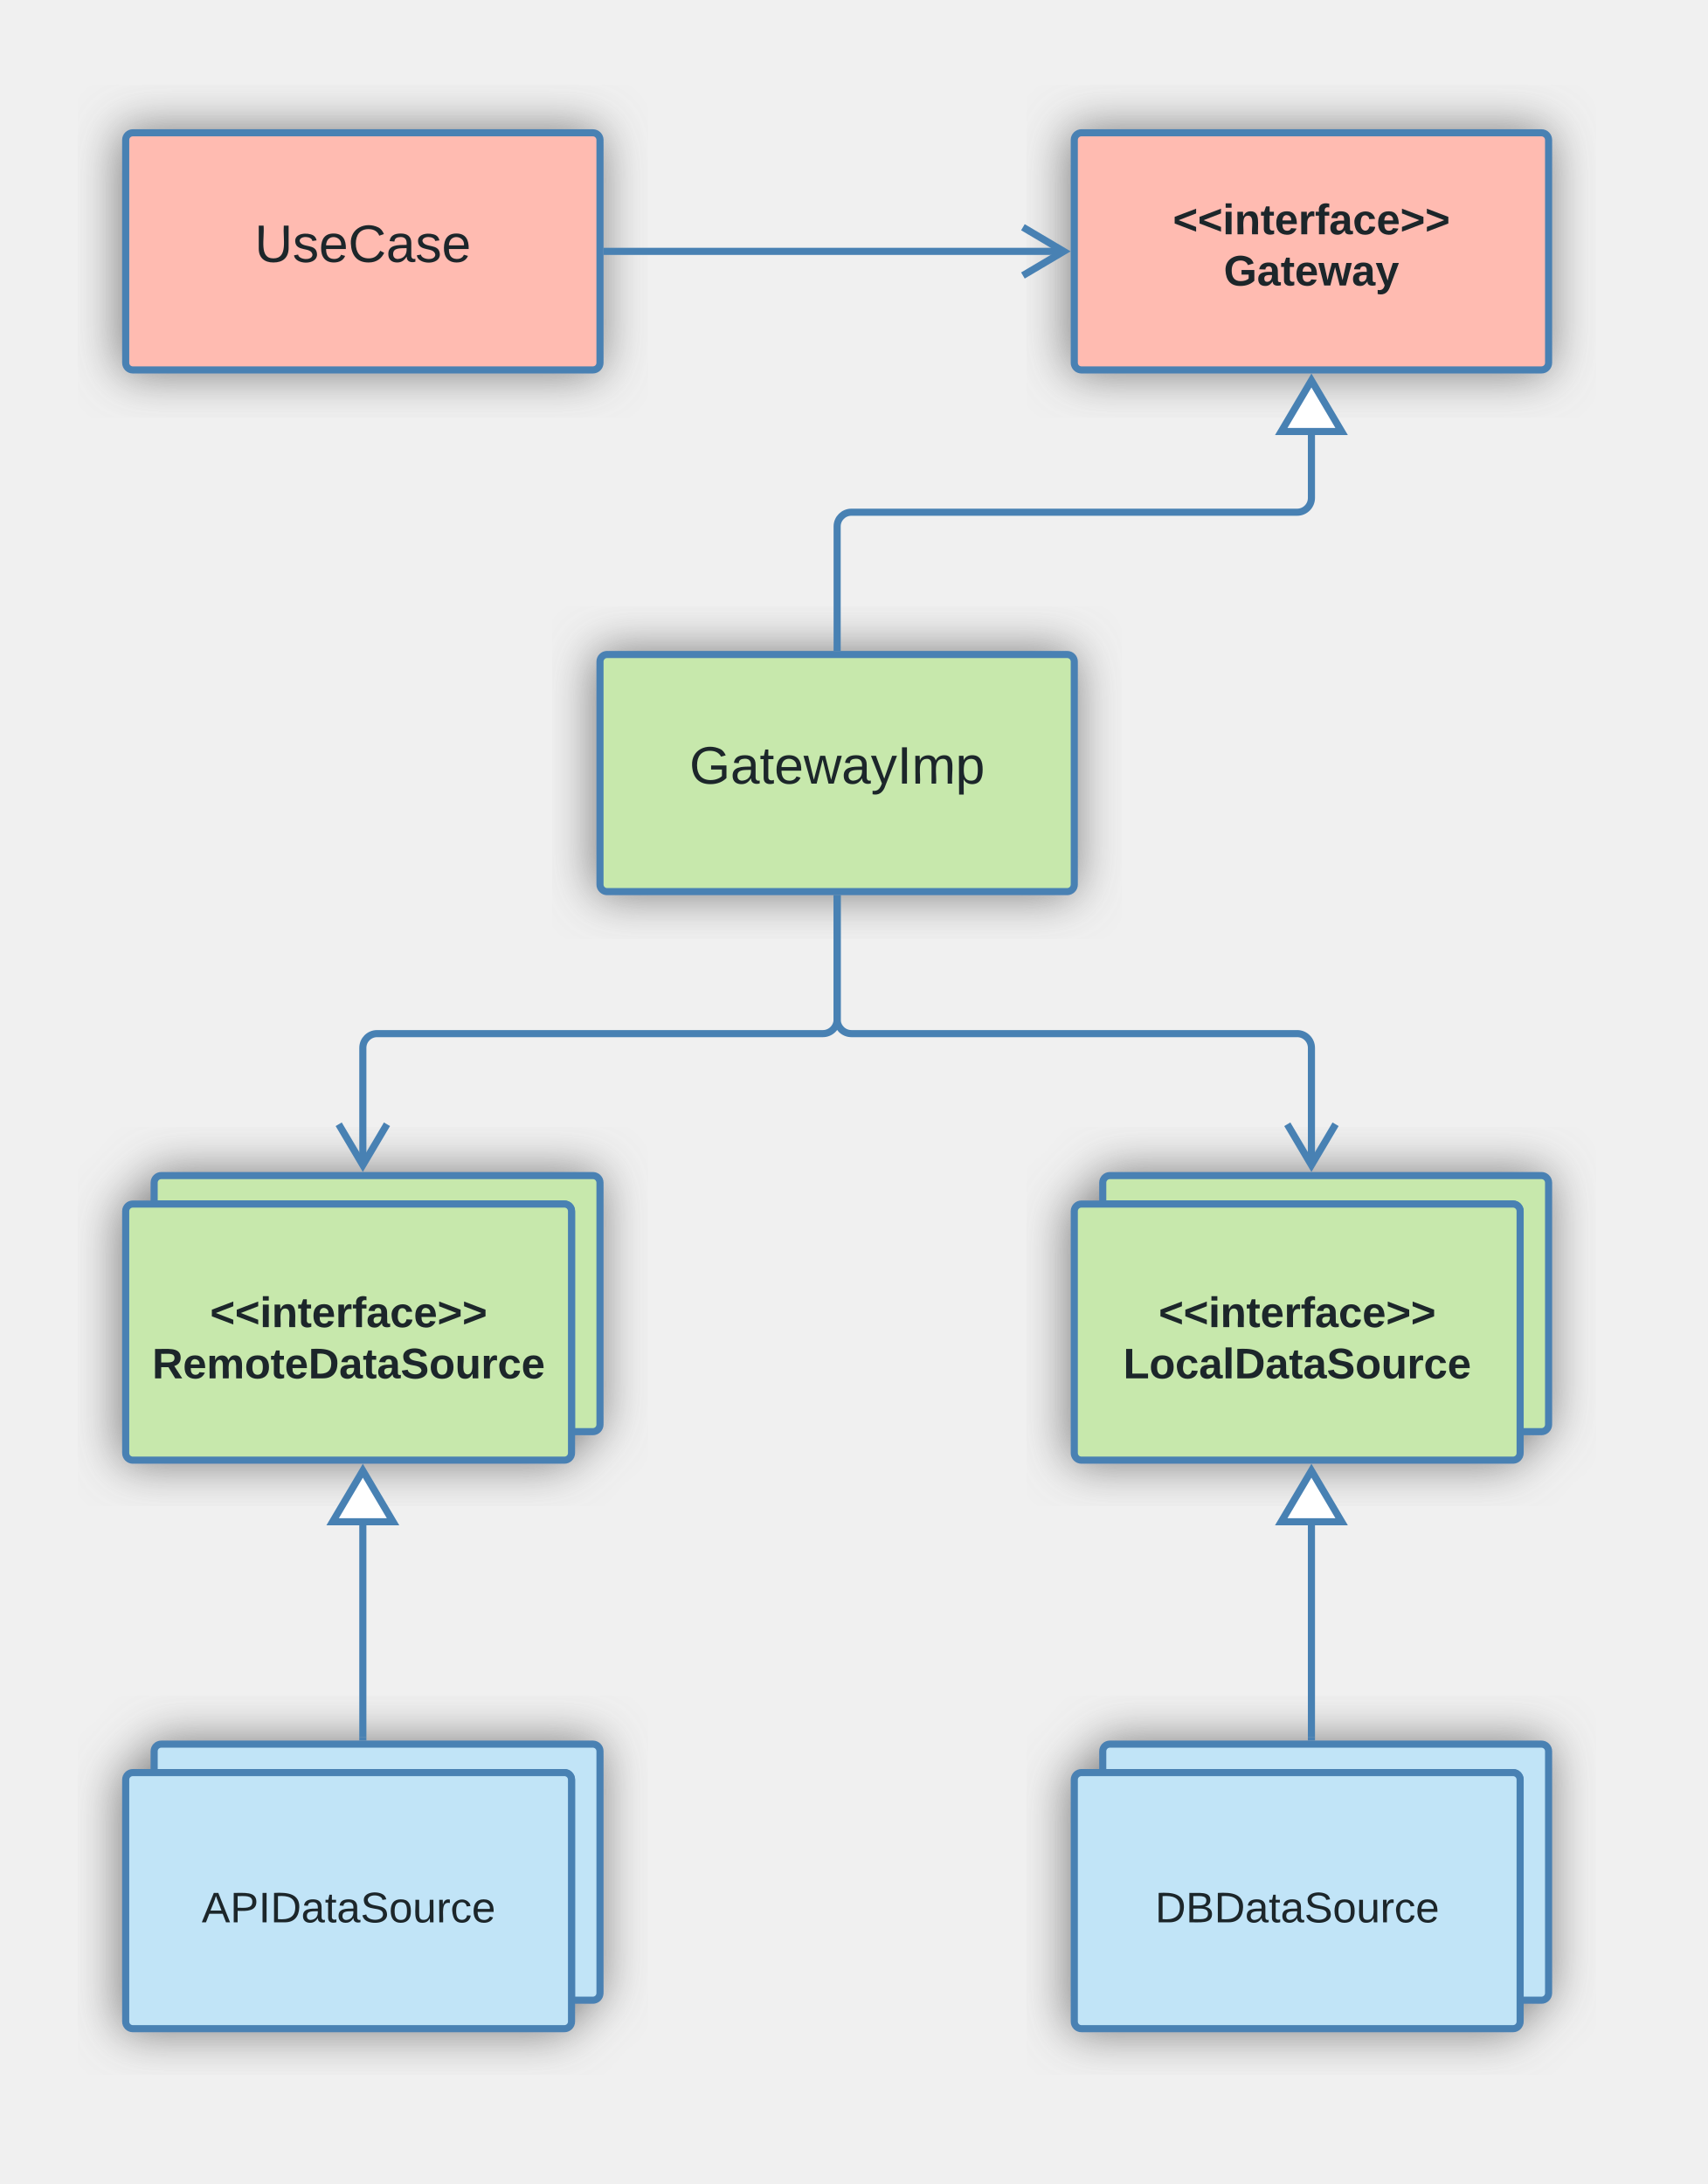
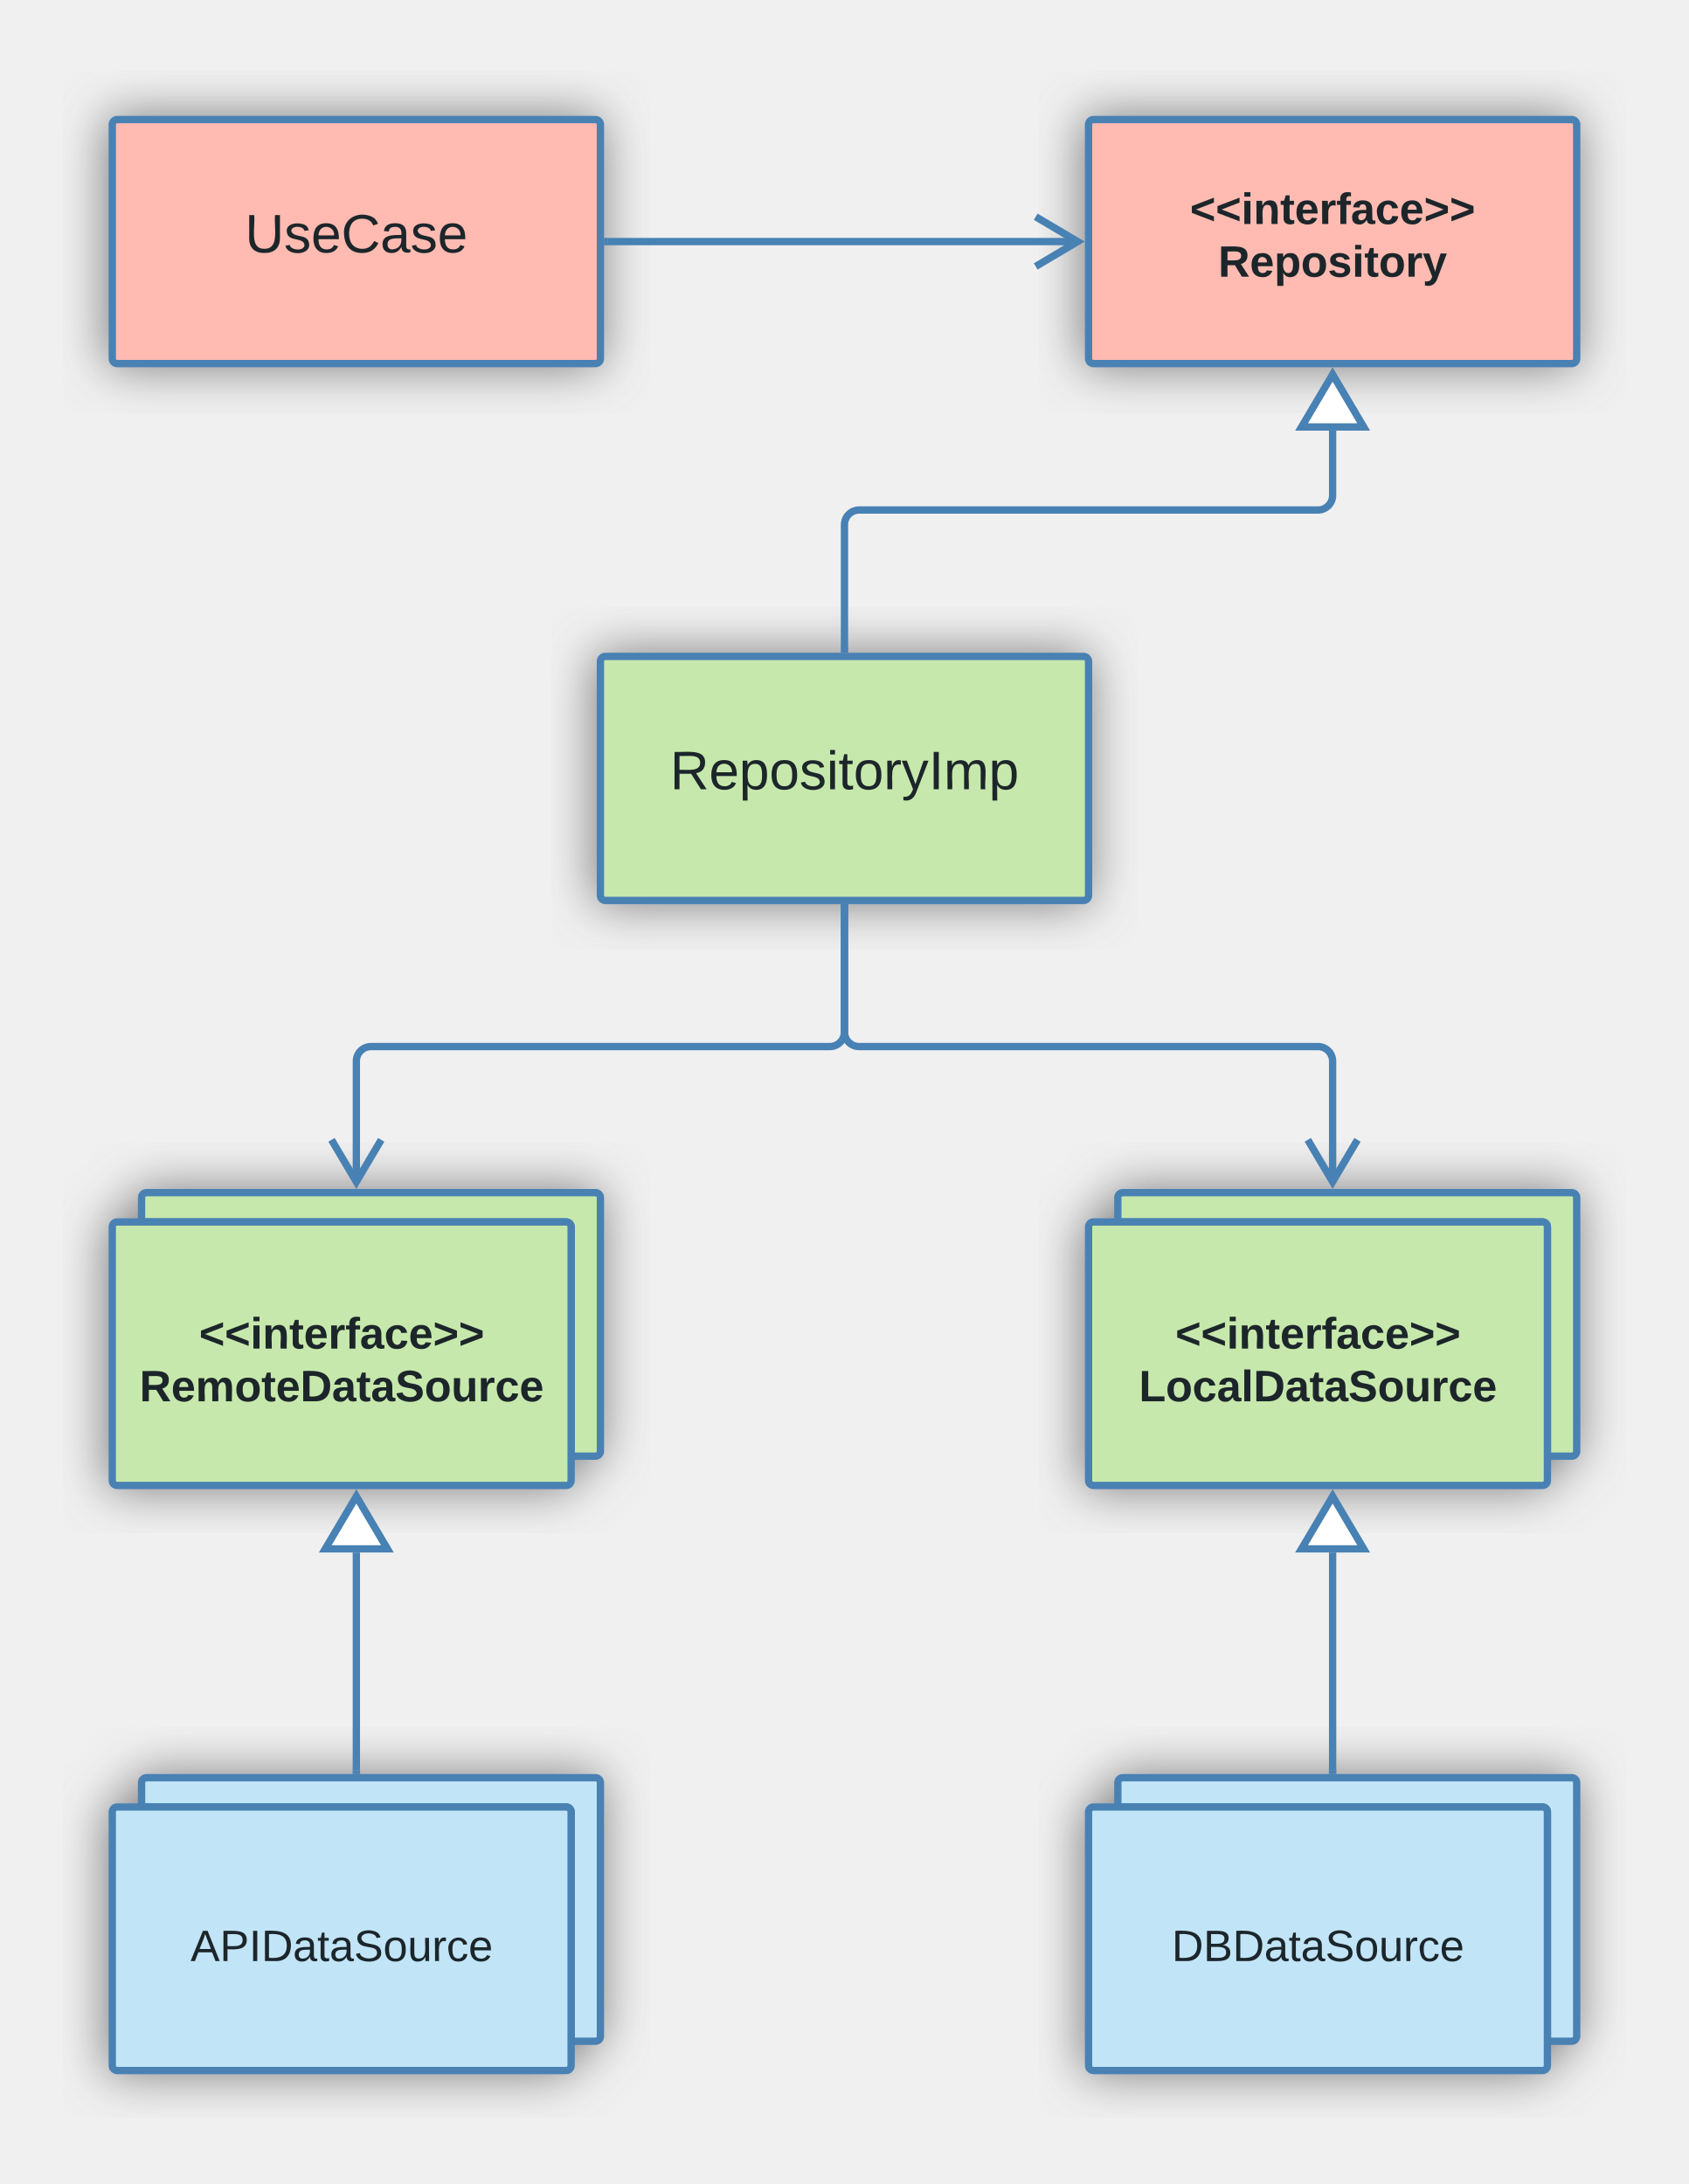
- <svg xmlns="http://www.w3.org/2000/svg" xmlns:xlink="http://www.w3.org/1999/xlink" width="720" height="921">
-   <g transform="translate(-1027 -44)">
+ <svg xmlns="http://www.w3.org/2000/svg" xmlns:ns1="lucid" xmlns:xlink="http://www.w3.org/1999/xlink" width="692" height="895">
+   <g transform="translate(-1034 -51)" ns1:page-tab-id="0_0">
    <g filter="url(#a)">
-       <path d="M1080 103c0-1.66 1.34-3 3-3h194c1.66 0 3 1.34 3 3v94c0 1.66-1.34 3-3 3h-194c-1.66 0-3-1.34-3-3z" stroke="#4881b3" stroke-width="3" fill="#ffbbb1" />
+       <path d="M1080 102c0-1.1.9-2 2-2h196c1.1 0 2 .9 2 2v96c0 1.1-.9 2-2 2h-196c-1.1 0-2-.9-2-2z" stroke="#4881b3" stroke-width="3" fill="#ffbbb1" />
      <use xlink:href="#b" transform="matrix(1,0,0,1,1088,108) translate(46.38272 46.44444)" />
    </g>
    <g filter="url(#a)">
-       <path d="M1480 103c0-1.66 1.34-3 3-3h194c1.66 0 3 1.34 3 3v94c0 1.66-1.34 3-3 3h-194c-1.66 0-3-1.34-3-3z" stroke="#4881b3" stroke-width="3" fill="#ffbbb1" />
+       <path d="M1480 102c0-1.1.9-2 2-2h196c1.1 0 2 .9 2 2v96c0 1.1-.9 2-2 2h-196c-1.1 0-2-.9-2-2z" stroke="#4881b3" stroke-width="3" fill="#ffbbb1" />
      <use xlink:href="#c" transform="matrix(1,0,0,1,1488,108) translate(33.575 34.8)" />
-       <use xlink:href="#d" transform="matrix(1,0,0,1,1488,108) translate(55.025 56.4)" />
+       <use xlink:href="#d" transform="matrix(1,0,0,1,1488,108) translate(45.125 56.4)" />
    </g>
    <path d="M1283 150h192.77" stroke="#4881b3" stroke-width="3" fill="none" />
-     <path d="M1283.04 151.5h-1.54v-3h1.54" fill="#4881b3" />
+     <path d="M1283.04 151.5h-1.54v-3h1.54z" stroke="#4881b3" stroke-width=".05" fill="#4881b3" />
    <path d="M1458.34 160.18l17.2-10.18-17.2-10.18" stroke="#4881b3" stroke-width="3" fill="none" />
    <g filter="url(#a)">
-       <path d="M1280 323c0-1.66 1.34-3 3-3h194c1.66 0 3 1.34 3 3v94c0 1.66-1.34 3-3 3h-194c-1.66 0-3-1.34-3-3z" stroke="#4881b3" stroke-width="3" fill="#c7e8ac" />
-       <use xlink:href="#e" transform="matrix(1,0,0,1,1288,328) translate(29.71605 46.44444)" />
+       <path d="M1280 322c0-1.1.9-2 2-2h196c1.1 0 2 .9 2 2v96c0 1.1-.9 2-2 2h-196c-1.1 0-2-.9-2-2z" stroke="#4881b3" stroke-width="3" fill="#c7e8ac" />
+       <use xlink:href="#e" transform="matrix(1,0,0,1,1288,328) translate(20.51852 46.44444)" />
    </g>
    <path d="M1380 317v-51c0-3.3 2.7-6 6-6h188c3.3 0 6-2.7 6-6v-26.53" stroke="#4881b3" stroke-width="3" fill="none" />
-     <path d="M1381.5 318.5h-3v-1.54h3" fill="#4881b3" />
+     <path d="M1381.5 318.5h-3v-1.54h3z" stroke="#4881b3" stroke-width=".05" fill="#4881b3" />
    <path d="M1580 204.45l12.73 21.52h-25.46z" stroke="#4881b3" stroke-width="3" fill="#fff" />
    <g filter="url(#f)">
-       <path d="M1092 551.75v-.06V542.74c0-1.66 1.34-3 3-3h182c1.66 0 3 1.34 3 3v102c0 1.66-1.34 3-3 3h-8.94c-.03 0-.06-.03-.06-.06V554.74c0-1.66-1.34-3-3-3h-173z" stroke="#4881b3" stroke-width="3" fill="#c7e8ac" />
-       <path d="M1080 554.75c0-1.66 1.34-3 3-3h182c1.66 0 3 1.34 3 3v102c0 1.66-1.34 3-3 3h-182c-1.66 0-3-1.34-3-3z" stroke="#4881b3" stroke-width="3" fill="#c7e8ac" />
+       <path d="M1092 551.75v-.06V541.74c0-1.1.9-2 2-2h184c1.1 0 2 .9 2 2v104c0 1.1-.9 2-2 2h-9.94c-.03 0-.06-.03-.06-.06V553.74c0-1.1-.9-2-2-2h-174z" stroke="#4881b3" stroke-width="3" fill="#c7e8ac" />
+       <path d="M1080 553.75c0-1.1.9-2 2-2h184c1.1 0 2 .9 2 2v104c0 1.1-.9 2-2 2h-184c-1.1 0-2-.9-2-2z" stroke="#4881b3" stroke-width="3" fill="#c7e8ac" />
      <use xlink:href="#c" transform="matrix(1,0,0,1,1080,551.75) translate(35.58 51.9)" />
      <use xlink:href="#g" transform="matrix(1,0,0,1,1080,551.75) translate(11.18 73.5)" />
    </g>
    <g filter="url(#f)">
-       <path d="M1492 551.75v-.06V542.74c0-1.66 1.34-3 3-3h182c1.66 0 3 1.34 3 3v102c0 1.66-1.34 3-3 3h-8.94c-.03 0-.06-.03-.06-.06V554.74c0-1.66-1.34-3-3-3h-173z" stroke="#4881b3" stroke-width="3" fill="#c7e8ac" />
-       <path d="M1480 554.75c0-1.66 1.34-3 3-3h182c1.66 0 3 1.34 3 3v102c0 1.66-1.34 3-3 3h-182c-1.66 0-3-1.34-3-3z" stroke="#4881b3" stroke-width="3" fill="#c7e8ac" />
+       <path d="M1492 551.75v-.06V541.74c0-1.1.9-2 2-2h184c1.1 0 2 .9 2 2v104c0 1.1-.9 2-2 2h-9.94c-.03 0-.06-.03-.06-.06V553.74c0-1.1-.9-2-2-2h-174z" stroke="#4881b3" stroke-width="3" fill="#c7e8ac" />
+       <path d="M1480 553.75c0-1.1.9-2 2-2h184c1.1 0 2 .9 2 2v104c0 1.1-.9 2-2 2h-184c-1.1 0-2-.9-2-2z" stroke="#4881b3" stroke-width="3" fill="#c7e8ac" />
      <use xlink:href="#c" transform="matrix(1,0,0,1,1480,551.75) translate(35.58 51.9)" />
      <use xlink:href="#h" transform="matrix(1,0,0,1,1480,551.75) translate(20.655 73.5)" />
    </g>
    <path d="M1380 423v50.88c0 3.3-2.7 6-6 6h-188c-3.3 0-6 2.68-6 6v49.64" stroke="#4881b3" stroke-width="3" fill="none" />
-     <path d="M1381.5 423.04h-3v-1.54h3" fill="#4881b3" />
+     <path d="M1381.5 423.04h-3v-1.54h3z" stroke="#4881b3" stroke-width=".05" fill="#4881b3" />
    <path d="M1169.82 518.1l10.18 17.2 10.18-17.2M1380 423v50.88c0 3.3 2.7 6 6 6h188c3.3 0 6 2.68 6 6v49.64" stroke="#4881b3" stroke-width="3" fill="none" />
-     <path d="M1381.5 423.04h-3v-1.54h3" fill="#4881b3" />
+     <path d="M1381.5 423.04h-3v-1.54h3z" stroke="#4881b3" stroke-width=".05" fill="#4881b3" />
    <path d="M1569.82 518.1l10.18 17.2 10.18-17.2" stroke="#4881b3" stroke-width="3" fill="none" />
    <g filter="url(#f)">
-       <path d="M1092 791.5v-.06-8.94c0-1.66 1.34-3 3-3h182c1.66 0 3 1.34 3 3v102c0 1.66-1.34 3-3 3h-8.94c-.03 0-.06-.03-.06-.06V794.5c0-1.66-1.34-3-3-3h-173z" stroke="#4881b3" stroke-width="3" fill="#c1e4f7" />
-       <path d="M1080 794.5c0-1.66 1.34-3 3-3h182c1.66 0 3 1.34 3 3v102c0 1.66-1.34 3-3 3h-182c-1.66 0-3-1.34-3-3z" stroke="#4881b3" stroke-width="3" fill="#c1e4f7" />
+       <path d="M1092 791.5v-.06-9.94c0-1.1.9-2 2-2h184c1.1 0 2 .9 2 2v104c0 1.1-.9 2-2 2h-9.94c-.03 0-.06-.03-.06-.06V793.5c0-1.1-.9-2-2-2h-174z" stroke="#4881b3" stroke-width="3" fill="#c1e4f7" />
+       <path d="M1080 793.5c0-1.1.9-2 2-2h184c1.1 0 2 .9 2 2v104c0 1.1-.9 2-2 2h-184c-1.1 0-2-.9-2-2z" stroke="#4881b3" stroke-width="3" fill="#c1e4f7" />
      <use xlink:href="#i" transform="matrix(1,0,0,1,1080,791.5) translate(32.055 63.15)" />
    </g>
    <g filter="url(#f)">
-       <path d="M1492 791.5v-.06-8.94c0-1.66 1.34-3 3-3h182c1.66 0 3 1.34 3 3v102c0 1.66-1.34 3-3 3h-8.94c-.03 0-.06-.03-.06-.06V794.5c0-1.66-1.34-3-3-3h-173z" stroke="#4881b3" stroke-width="3" fill="#c1e4f7" />
-       <path d="M1480 794.5c0-1.66 1.34-3 3-3h182c1.66 0 3 1.34 3 3v102c0 1.66-1.34 3-3 3h-182c-1.66 0-3-1.34-3-3z" stroke="#4881b3" stroke-width="3" fill="#c1e4f7" />
+       <path d="M1492 791.5v-.06-9.94c0-1.1.9-2 2-2h184c1.1 0 2 .9 2 2v104c0 1.1-.9 2-2 2h-9.94c-.03 0-.06-.03-.06-.06V793.5c0-1.1-.9-2-2-2h-174z" stroke="#4881b3" stroke-width="3" fill="#c1e4f7" />
+       <path d="M1480 793.5c0-1.1.9-2 2-2h184c1.1 0 2 .9 2 2v104c0 1.1-.9 2-2 2h-184c-1.1 0-2-.9-2-2z" stroke="#4881b3" stroke-width="3" fill="#c1e4f7" />
      <use xlink:href="#j" transform="matrix(1,0,0,1,1480,791.5) translate(34.08 63.15)" />
    </g>
    <path d="M1180 776.5v-89.28" stroke="#4881b3" stroke-width="3" fill="none" />
-     <path d="M1181.5 778h-3v-1.54h3" fill="#4881b3" />
+     <path d="M1181.5 778h-3v-1.54h3z" stroke="#4881b3" stroke-width=".05" fill="#4881b3" />
    <path d="M1180 664.2l12.73 21.52h-25.46z" stroke="#4881b3" stroke-width="3" fill="#fff" />
    <path d="M1580 776.5v-89.28" stroke="#4881b3" stroke-width="3" fill="none" />
-     <path d="M1581.5 778h-3v-1.54h3" fill="#4881b3" />
+     <path d="M1581.5 778h-3v-1.54h3z" stroke="#4881b3" stroke-width=".05" fill="#4881b3" />
    <path d="M1580 664.2l12.73 21.52h-25.46z" stroke="#4881b3" stroke-width="3" fill="#fff" />
    <defs>
      <path fill="#1d262b" d="M232-93c-1 65-40 97-104 97C67 4 28-28 28-90v-158h33c8 89-33 224 67 224 102 0 64-133 71-224h33v155" id="k" />
      <path fill="#1d262b" d="M135-143c-3-34-86-38-87 0 15 53 115 12 119 90S17 21 10-45l28-5c4 36 97 45 98 0-10-56-113-15-118-90-4-57 82-63 122-42 12 7 21 19 24 35" id="l" />
      <path fill="#1d262b" d="M100-194c63 0 86 42 84 106H49c0 40 14 67 53 68 26 1 43-12 49-29l28 8c-11 28-37 45-77 45C44 4 14-33 15-96c1-61 26-98 85-98zm52 81c6-60-76-77-97-28-3 7-6 17-6 28h103" id="m" />
      <path fill="#1d262b" d="M212-179c-10-28-35-45-73-45-59 0-87 40-87 99 0 60 29 101 89 101 43 0 62-24 78-52l27 14C228-24 195 4 139 4 59 4 22-46 18-125c-6-104 99-153 187-111 19 9 31 26 39 46" id="n" />
      <path fill="#1d262b" d="M141-36C126-15 110 5 73 4 37 3 15-17 15-53c-1-64 63-63 125-63 3-35-9-54-41-54-24 1-41 7-42 31l-33-3c5-37 33-52 76-52 45 0 72 20 72 64v82c-1 20 7 32 28 27v20c-31 9-61-2-59-35zM48-53c0 20 12 33 32 33 41-3 63-29 60-74-43 2-92-5-92 41" id="o" />
      <g id="b">
        <use transform="matrix(0.0617284,0,0,0.0617284,0,0)" xlink:href="#k" />
        <use transform="matrix(0.0617284,0,0,0.0617284,15.98765,0)" xlink:href="#l" />
        <use transform="matrix(0.0617284,0,0,0.0617284,27.09877,0)" xlink:href="#m" />
        <use transform="matrix(0.0617284,0,0,0.0617284,39.44444,0)" xlink:href="#n" />
        <use transform="matrix(0.0617284,0,0,0.0617284,55.4321,0)" xlink:href="#o" />
        <use transform="matrix(0.0617284,0,0,0.0617284,67.77778,0)" xlink:href="#l" />
        <use transform="matrix(0.0617284,0,0,0.0617284,78.88889,0)" xlink:href="#m" />
      </g>
      <filter id="a" filterUnits="objectBoundingBox" x="-.1" y="-.2" width="1.2" height="1.4">
        <feOffset result="offOut" in="SourceAlpha" dx="-1" />
        <feGaussianBlur result="blurOut" in="offOut" stdDeviation="10" />
        <feColorMatrix result="colorOut" in="blurOut" values="0 0 0 0 0.2 0 0 0 0 0.2 0 0 0 0 0.2 0 0 0 1 0" />
        <feBlend in="SourceGraphic" in2="colorOut" />
      </filter>
      <path fill="#1d262b" d="M15-91v-56l181-69v40L49-119l147 57v40" id="p" />
      <path fill="#1d262b" d="M25-224v-37h50v37H25zM25 0v-190h50V0H25" id="q" />
      <path fill="#1d262b" d="M135-194c87-1 58 113 63 194h-50c-7-57 23-157-34-157-59 0-34 97-39 157H25l-1-190h47c2 12-1 28 3 38 12-26 28-41 61-42" id="r" />
      <path fill="#1d262b" d="M115-3C79 11 28 4 28-45v-112H4v-33h27l15-45h31v45h36v33H77v99c-1 23 16 31 38 25v30" id="s" />
      <path fill="#1d262b" d="M185-48c-13 30-37 53-82 52C43 2 14-33 14-96s30-98 90-98c62 0 83 45 84 108H66c0 31 8 55 39 56 18 0 30-7 34-22zm-45-69c5-46-57-63-70-21-2 6-4 13-4 21h74" id="t" />
      <path fill="#1d262b" d="M135-150c-39-12-60 13-60 57V0H25l-1-190h47c2 13-1 29 3 40 6-28 27-53 61-41v41" id="u" />
      <path fill="#1d262b" d="M121-226c-27-7-43 5-38 36h38v33H83V0H34v-157H6v-33h28c-9-59 32-81 87-68v32" id="v" />
      <path fill="#1d262b" d="M133-34C117-15 103 5 69 4 32 3 11-16 11-54c-1-60 55-63 116-61 1-26-3-47-28-47-18 1-26 9-28 27l-52-2c7-38 36-58 82-57s74 22 75 68l1 82c-1 14 12 18 25 15v27c-30 8-71 5-69-32zm-48 3c29 0 43-24 42-57-32 0-66-3-65 30 0 17 8 27 23 27" id="w" />
      <path fill="#1d262b" d="M190-63c-7 42-38 67-86 67-59 0-84-38-90-98-12-110 154-137 174-36l-49 2c-2-19-15-32-35-32-30 0-35 28-38 64-6 74 65 87 74 30" id="x" />
      <path fill="#1d262b" d="M15-22v-40l146-57-146-57v-40l181 69v56" id="y" />
      <g id="c">
        <use transform="matrix(0.05,0,0,0.05,0,0)" xlink:href="#p" />
        <use transform="matrix(0.05,0,0,0.05,10.5,0)" xlink:href="#p" />
        <use transform="matrix(0.05,0,0,0.05,21,0)" xlink:href="#q" />
        <use transform="matrix(0.05,0,0,0.05,26,0)" xlink:href="#r" />
        <use transform="matrix(0.05,0,0,0.05,36.95,0)" xlink:href="#s" />
        <use transform="matrix(0.05,0,0,0.05,42.9,0)" xlink:href="#t" />
        <use transform="matrix(0.05,0,0,0.05,52.9,0)" xlink:href="#u" />
        <use transform="matrix(0.05,0,0,0.05,59.9,0)" xlink:href="#v" />
        <use transform="matrix(0.05,0,0,0.05,65.85,0)" xlink:href="#w" />
        <use transform="matrix(0.05,0,0,0.05,75.85,0)" xlink:href="#x" />
        <use transform="matrix(0.05,0,0,0.05,85.85,0)" xlink:href="#t" />
        <use transform="matrix(0.05,0,0,0.05,95.85,0)" xlink:href="#y" />
        <use transform="matrix(0.05,0,0,0.05,106.35,0)" xlink:href="#y" />
      </g>
-       <path fill="#1d262b" d="M67-125c0 54 23 88 75 88 28 0 53-7 68-21v-34h-60v-39h108v91C232-14 192 4 140 4 58 4 20-42 15-125 8-236 126-280 215-234c19 10 29 26 37 47l-47 15c-11-23-29-39-63-39-53 1-75 33-75 86" id="z" />
-       <path fill="#1d262b" d="M231 0h-52l-39-155L100 0H48L-1-190h46L77-45c9-52 24-97 36-145h53l37 145 32-145h46" id="A" />
-       <path fill="#1d262b" d="M123 10C108 53 80 86 19 72V37c35 8 53-11 59-39L3-190h52l48 148c12-52 28-100 44-148h51" id="B" />
+       <path fill="#1d262b" d="M240-174c0 40-23 61-54 70L253 0h-59l-57-94H76V0H24v-248c93 4 217-23 216 74zM76-134c48-2 112 12 112-38 0-48-66-32-112-35v73" id="z" />
+       <path fill="#1d262b" d="M135-194c53 0 70 44 70 98 0 56-19 98-73 100-31 1-45-17-59-34 3 33 2 69 2 105H25l-1-265h48c2 10 0 23 3 31 11-24 29-35 60-35zM114-30c33 0 39-31 40-66 0-38-9-64-40-64-56 0-55 130 0 130" id="A" />
+       <path fill="#1d262b" d="M110-194c64 0 96 36 96 99 0 64-35 99-97 99-61 0-95-36-95-99 0-62 34-99 96-99zm-1 164c35 0 45-28 45-65 0-40-10-65-43-65-34 0-45 26-45 65 0 36 10 65 43 65" id="B" />
+       <path fill="#1d262b" d="M137-138c1-29-70-34-71-4 15 46 118 7 119 86 1 83-164 76-172 9l43-7c4 19 20 25 44 25 33 8 57-30 24-41C81-84 22-81 20-136c-2-80 154-74 161-7" id="C" />
+       <path fill="#1d262b" d="M123 10C108 53 80 86 19 72V37c35 8 53-11 59-39L3-190h52l48 148c12-52 28-100 44-148h51" id="D" />
      <g id="d">
        <use transform="matrix(0.05,0,0,0.05,0,0)" xlink:href="#z" />
-         <use transform="matrix(0.05,0,0,0.05,14,0)" xlink:href="#w" />
-         <use transform="matrix(0.05,0,0,0.05,24,0)" xlink:href="#s" />
-         <use transform="matrix(0.05,0,0,0.05,29.95,0)" xlink:href="#t" />
-         <use transform="matrix(0.05,0,0,0.05,39.95,0)" xlink:href="#A" />
-         <use transform="matrix(0.05,0,0,0.05,53.95,0)" xlink:href="#w" />
-         <use transform="matrix(0.05,0,0,0.05,63.95,0)" xlink:href="#B" />
-       </g>
-       <path fill="#1d262b" d="M143 4C61 4 22-44 18-125c-5-107 100-154 193-111 17 8 29 25 37 43l-32 9c-13-25-37-40-76-40-61 0-88 39-88 99 0 61 29 100 91 101 35 0 62-11 79-27v-45h-74v-28h105v86C228-13 192 4 143 4" id="C" />
-       <path fill="#1d262b" d="M59-47c-2 24 18 29 38 22v24C64 9 27 4 27-40v-127H5v-23h24l9-43h21v43h35v23H59v120" id="D" />
-       <path fill="#1d262b" d="M206 0h-36l-40-164L89 0H53L-1-190h32L70-26l43-164h34l41 164 42-164h31" id="E" />
-       <path fill="#1d262b" d="M179-190L93 31C79 59 56 82 12 73V49c39 6 53-20 64-50L1-190h34L92-34l54-156h33" id="F" />
-       <path fill="#1d262b" d="M33 0v-248h34V0H33" id="G" />
-       <path fill="#1d262b" d="M210-169c-67 3-38 105-44 169h-31v-121c0-29-5-50-35-48C34-165 62-65 56 0H25l-1-190h30c1 10-1 24 2 32 10-44 99-50 107 0 11-21 27-35 58-36 85-2 47 119 55 194h-31v-121c0-29-5-49-35-48" id="H" />
-       <path fill="#1d262b" d="M115-194c55 1 70 41 70 98S169 2 115 4C84 4 66-9 55-30l1 105H24l-1-265h31l2 30c10-21 28-34 59-34zm-8 174c40 0 45-34 45-75s-6-73-45-74c-42 0-51 32-51 76 0 43 10 73 51 73" id="I" />
+         <use transform="matrix(0.05,0,0,0.05,12.95,0)" xlink:href="#t" />
+         <use transform="matrix(0.05,0,0,0.05,22.95,0)" xlink:href="#A" />
+         <use transform="matrix(0.05,0,0,0.05,33.9,0)" xlink:href="#B" />
+         <use transform="matrix(0.05,0,0,0.05,44.85,0)" xlink:href="#C" />
+         <use transform="matrix(0.05,0,0,0.05,54.85,0)" xlink:href="#q" />
+         <use transform="matrix(0.05,0,0,0.05,59.85,0)" xlink:href="#s" />
+         <use transform="matrix(0.05,0,0,0.05,65.8,0)" xlink:href="#B" />
+         <use transform="matrix(0.05,0,0,0.05,76.75,0)" xlink:href="#u" />
+         <use transform="matrix(0.05,0,0,0.05,83.75,0)" xlink:href="#D" />
+       </g>
+       <path fill="#1d262b" d="M233-177c-1 41-23 64-60 70L243 0h-38l-65-103H63V0H30v-248c88 3 205-21 203 71zM63-129c60-2 137 13 137-47 0-61-80-42-137-45v92" id="E" />
+       <path fill="#1d262b" d="M115-194c55 1 70 41 70 98S169 2 115 4C84 4 66-9 55-30l1 105H24l-1-265h31l2 30c10-21 28-34 59-34zm-8 174c40 0 45-34 45-75s-6-73-45-74c-42 0-51 32-51 76 0 43 10 73 51 73" id="F" />
+       <path fill="#1d262b" d="M100-194c62-1 85 37 85 99 1 63-27 99-86 99S16-35 15-95c0-66 28-99 85-99zM99-20c44 1 53-31 53-75 0-43-8-75-51-75s-53 32-53 75 10 74 51 75" id="G" />
+       <path fill="#1d262b" d="M24-231v-30h32v30H24zM24 0v-190h32V0H24" id="H" />
+       <path fill="#1d262b" d="M59-47c-2 24 18 29 38 22v24C64 9 27 4 27-40v-127H5v-23h24l9-43h21v43h35v23H59v120" id="I" />
+       <path fill="#1d262b" d="M114-163C36-179 61-72 57 0H25l-1-190h30c1 12-1 29 2 39 6-27 23-49 58-41v29" id="J" />
+       <path fill="#1d262b" d="M179-190L93 31C79 59 56 82 12 73V49c39 6 53-20 64-50L1-190h34L92-34l54-156h33" id="K" />
+       <path fill="#1d262b" d="M33 0v-248h34V0H33" id="L" />
+       <path fill="#1d262b" d="M210-169c-67 3-38 105-44 169h-31v-121c0-29-5-50-35-48C34-165 62-65 56 0H25l-1-190h30c1 10-1 24 2 32 10-44 99-50 107 0 11-21 27-35 58-36 85-2 47 119 55 194h-31v-121c0-29-5-49-35-48" id="M" />
      <g id="e">
-         <use transform="matrix(0.0617284,0,0,0.0617284,0,0)" xlink:href="#C" />
-         <use transform="matrix(0.0617284,0,0,0.0617284,17.28395,0)" xlink:href="#o" />
-         <use transform="matrix(0.0617284,0,0,0.0617284,29.62963,0)" xlink:href="#D" />
-         <use transform="matrix(0.0617284,0,0,0.0617284,35.80247,0)" xlink:href="#m" />
-         <use transform="matrix(0.0617284,0,0,0.0617284,48.14815,0)" xlink:href="#E" />
-         <use transform="matrix(0.0617284,0,0,0.0617284,64.1358,0)" xlink:href="#o" />
-         <use transform="matrix(0.0617284,0,0,0.0617284,76.48148,0)" xlink:href="#F" />
-         <use transform="matrix(0.0617284,0,0,0.0617284,87.59259,0)" xlink:href="#G" />
-         <use transform="matrix(0.0617284,0,0,0.0617284,93.76543,0)" xlink:href="#H" />
-         <use transform="matrix(0.0617284,0,0,0.0617284,112.2222,0)" xlink:href="#I" />
-       </g>
-       <path fill="#1d262b" d="M240-174c0 40-23 61-54 70L253 0h-59l-57-94H76V0H24v-248c93 4 217-23 216 74zM76-134c48-2 112 12 112-38 0-48-66-32-112-35v73" id="J" />
-       <path fill="#1d262b" d="M220-157c-53 9-28 100-34 157h-49v-107c1-27-5-49-29-50C55-147 81-57 75 0H25l-1-190h47c2 12-1 28 3 38 10-53 101-56 108 0 13-22 24-43 59-42 82 1 51 116 57 194h-49v-107c-1-25-5-48-29-50" id="K" />
-       <path fill="#1d262b" d="M110-194c64 0 96 36 96 99 0 64-35 99-97 99-61 0-95-36-95-99 0-62 34-99 96-99zm-1 164c35 0 45-28 45-65 0-40-10-65-43-65-34 0-45 26-45 65 0 36 10 65 43 65" id="L" />
-       <path fill="#1d262b" d="M24-248c120-7 223 5 221 122C244-46 201 0 124 0H24v-248zM76-40c74 7 117-18 117-86 0-67-45-88-117-82v168" id="M" />
-       <path fill="#1d262b" d="M169-182c-1-43-94-46-97-3 18 66 151 10 154 114 3 95-165 93-204 36-6-8-10-19-12-30l50-8c3 46 112 56 116 5-17-69-150-10-154-114-4-87 153-88 188-35 5 8 8 18 10 28" id="N" />
-       <path fill="#1d262b" d="M85 4C-2 5 27-109 22-190h50c7 57-23 150 33 157 60-5 35-97 40-157h50l1 190h-47c-2-12 1-28-3-38-12 25-28 42-61 42" id="O" />
+         <use transform="matrix(0.0617284,0,0,0.0617284,0,0)" xlink:href="#E" />
+         <use transform="matrix(0.0617284,0,0,0.0617284,15.98765,0)" xlink:href="#m" />
+         <use transform="matrix(0.0617284,0,0,0.0617284,28.33333,0)" xlink:href="#F" />
+         <use transform="matrix(0.0617284,0,0,0.0617284,40.67901,0)" xlink:href="#G" />
+         <use transform="matrix(0.0617284,0,0,0.0617284,53.02469,0)" xlink:href="#l" />
+         <use transform="matrix(0.0617284,0,0,0.0617284,64.1358,0)" xlink:href="#H" />
+         <use transform="matrix(0.0617284,0,0,0.0617284,69.01235,0)" xlink:href="#I" />
+         <use transform="matrix(0.0617284,0,0,0.0617284,75.18519,0)" xlink:href="#G" />
+         <use transform="matrix(0.0617284,0,0,0.0617284,87.53086,0)" xlink:href="#J" />
+         <use transform="matrix(0.0617284,0,0,0.0617284,94.87654,0)" xlink:href="#K" />
+         <use transform="matrix(0.0617284,0,0,0.0617284,105.9877,0)" xlink:href="#L" />
+         <use transform="matrix(0.0617284,0,0,0.0617284,112.1605,0)" xlink:href="#M" />
+         <use transform="matrix(0.0617284,0,0,0.0617284,130.6173,0)" xlink:href="#F" />
+       </g>
+       <path fill="#1d262b" d="M220-157c-53 9-28 100-34 157h-49v-107c1-27-5-49-29-50C55-147 81-57 75 0H25l-1-190h47c2 12-1 28 3 38 10-53 101-56 108 0 13-22 24-43 59-42 82 1 51 116 57 194h-49v-107c-1-25-5-48-29-50" id="N" />
+       <path fill="#1d262b" d="M24-248c120-7 223 5 221 122C244-46 201 0 124 0H24v-248zM76-40c74 7 117-18 117-86 0-67-45-88-117-82v168" id="O" />
+       <path fill="#1d262b" d="M169-182c-1-43-94-46-97-3 18 66 151 10 154 114 3 95-165 93-204 36-6-8-10-19-12-30l50-8c3 46 112 56 116 5-17-69-150-10-154-114-4-87 153-88 188-35 5 8 8 18 10 28" id="P" />
+       <path fill="#1d262b" d="M85 4C-2 5 27-109 22-190h50c7 57-23 150 33 157 60-5 35-97 40-157h50l1 190h-47c-2-12 1-28-3-38-12 25-28 42-61 42" id="Q" />
      <g id="g">
-         <use transform="matrix(0.05,0,0,0.05,0,0)" xlink:href="#J" />
+         <use transform="matrix(0.05,0,0,0.05,0,0)" xlink:href="#z" />
        <use transform="matrix(0.05,0,0,0.05,12.95,0)" xlink:href="#t" />
-         <use transform="matrix(0.05,0,0,0.05,22.95,0)" xlink:href="#K" />
-         <use transform="matrix(0.05,0,0,0.05,38.95,0)" xlink:href="#L" />
+         <use transform="matrix(0.05,0,0,0.05,22.95,0)" xlink:href="#N" />
+         <use transform="matrix(0.05,0,0,0.05,38.95,0)" xlink:href="#B" />
        <use transform="matrix(0.05,0,0,0.05,49.9,0)" xlink:href="#s" />
        <use transform="matrix(0.05,0,0,0.05,55.85,0)" xlink:href="#t" />
-         <use transform="matrix(0.05,0,0,0.05,65.85,0)" xlink:href="#M" />
+         <use transform="matrix(0.05,0,0,0.05,65.85,0)" xlink:href="#O" />
        <use transform="matrix(0.05,0,0,0.05,78.8,0)" xlink:href="#w" />
        <use transform="matrix(0.05,0,0,0.05,88.8,0)" xlink:href="#s" />
        <use transform="matrix(0.05,0,0,0.05,94.75,0)" xlink:href="#w" />
-         <use transform="matrix(0.05,0,0,0.05,104.75,0)" xlink:href="#N" />
-         <use transform="matrix(0.05,0,0,0.05,116.75,0)" xlink:href="#L" />
-         <use transform="matrix(0.05,0,0,0.05,127.7,0)" xlink:href="#O" />
+         <use transform="matrix(0.05,0,0,0.05,104.75,0)" xlink:href="#P" />
+         <use transform="matrix(0.05,0,0,0.05,116.75,0)" xlink:href="#B" />
+         <use transform="matrix(0.05,0,0,0.05,127.7,0)" xlink:href="#Q" />
        <use transform="matrix(0.05,0,0,0.05,138.65,0)" xlink:href="#u" />
        <use transform="matrix(0.05,0,0,0.05,145.65,0)" xlink:href="#x" />
        <use transform="matrix(0.05,0,0,0.05,155.65,0)" xlink:href="#t" />
      </g>
      <filter id="f" filterUnits="objectBoundingBox" x="-.1" y="-.17" width="1.2" height="1.33">
        <feOffset result="offOut" in="SourceAlpha" dx="-1" />
        <feGaussianBlur result="blurOut" in="offOut" stdDeviation="10" />
        <feColorMatrix result="colorOut" in="blurOut" values="0 0 0 0 0.2 0 0 0 0 0.2 0 0 0 0 0.2 0 0 0 1 0" />
        <feBlend in="SourceGraphic" in2="colorOut" />
      </filter>
-       <path fill="#1d262b" d="M24 0v-248h52v208h133V0H24" id="P" />
-       <path fill="#1d262b" d="M25 0v-261h50V0H25" id="Q" />
+       <path fill="#1d262b" d="M24 0v-248h52v208h133V0H24" id="R" />
+       <path fill="#1d262b" d="M25 0v-261h50V0H25" id="S" />
      <g id="h">
-         <use transform="matrix(0.05,0,0,0.05,0,0)" xlink:href="#P" />
-         <use transform="matrix(0.05,0,0,0.05,10.95,0)" xlink:href="#L" />
+         <use transform="matrix(0.05,0,0,0.05,0,0)" xlink:href="#R" />
+         <use transform="matrix(0.05,0,0,0.05,10.95,0)" xlink:href="#B" />
        <use transform="matrix(0.05,0,0,0.05,21.9,0)" xlink:href="#x" />
        <use transform="matrix(0.05,0,0,0.05,31.9,0)" xlink:href="#w" />
-         <use transform="matrix(0.05,0,0,0.05,41.9,0)" xlink:href="#Q" />
-         <use transform="matrix(0.05,0,0,0.05,46.9,0)" xlink:href="#M" />
+         <use transform="matrix(0.05,0,0,0.05,41.9,0)" xlink:href="#S" />
+         <use transform="matrix(0.05,0,0,0.05,46.9,0)" xlink:href="#O" />
        <use transform="matrix(0.05,0,0,0.05,59.85,0)" xlink:href="#w" />
        <use transform="matrix(0.05,0,0,0.05,69.85,0)" xlink:href="#s" />
        <use transform="matrix(0.05,0,0,0.05,75.8,0)" xlink:href="#w" />
-         <use transform="matrix(0.05,0,0,0.05,85.8,0)" xlink:href="#N" />
-         <use transform="matrix(0.05,0,0,0.05,97.8,0)" xlink:href="#L" />
-         <use transform="matrix(0.05,0,0,0.05,108.75,0)" xlink:href="#O" />
+         <use transform="matrix(0.05,0,0,0.05,85.8,0)" xlink:href="#P" />
+         <use transform="matrix(0.05,0,0,0.05,97.8,0)" xlink:href="#B" />
+         <use transform="matrix(0.05,0,0,0.05,108.75,0)" xlink:href="#Q" />
        <use transform="matrix(0.05,0,0,0.05,119.7,0)" xlink:href="#u" />
        <use transform="matrix(0.05,0,0,0.05,126.7,0)" xlink:href="#x" />
        <use transform="matrix(0.05,0,0,0.05,136.7,0)" xlink:href="#t" />
      </g>
-       <path fill="#1d262b" d="M205 0l-28-72H64L36 0H1l101-248h38L239 0h-34zm-38-99l-47-123c-12 45-31 82-46 123h93" id="R" />
-       <path fill="#1d262b" d="M30-248c87 1 191-15 191 75 0 78-77 80-158 76V0H30v-248zm33 125c57 0 124 11 124-50 0-59-68-47-124-48v98" id="S" />
-       <path fill="#1d262b" d="M30-248c118-7 216 8 213 122C240-48 200 0 122 0H30v-248zM63-27c89 8 146-16 146-99s-60-101-146-95v194" id="T" />
-       <path fill="#1d262b" d="M185-189c-5-48-123-54-124 2 14 75 158 14 163 119 3 78-121 87-175 55-17-10-28-26-33-46l33-7c5 56 141 63 141-1 0-78-155-14-162-118-5-82 145-84 179-34 5 7 8 16 11 25" id="U" />
-       <path fill="#1d262b" d="M100-194c62-1 85 37 85 99 1 63-27 99-86 99S16-35 15-95c0-66 28-99 85-99zM99-20c44 1 53-31 53-75 0-43-8-75-51-75s-53 32-53 75 10 74 51 75" id="V" />
-       <path fill="#1d262b" d="M84 4C-5 8 30-112 23-190h32v120c0 31 7 50 39 49 72-2 45-101 50-169h31l1 190h-30c-1-10 1-25-2-33-11 22-28 36-60 37" id="W" />
-       <path fill="#1d262b" d="M114-163C36-179 61-72 57 0H25l-1-190h30c1 12-1 29 2 39 6-27 23-49 58-41v29" id="X" />
+       <path fill="#1d262b" d="M205 0l-28-72H64L36 0H1l101-248h38L239 0h-34zm-38-99l-47-123c-12 45-31 82-46 123h93" id="T" />
+       <path fill="#1d262b" d="M30-248c87 1 191-15 191 75 0 78-77 80-158 76V0H30v-248zm33 125c57 0 124 11 124-50 0-59-68-47-124-48v98" id="U" />
+       <path fill="#1d262b" d="M30-248c118-7 216 8 213 122C240-48 200 0 122 0H30v-248zM63-27c89 8 146-16 146-99s-60-101-146-95v194" id="V" />
+       <path fill="#1d262b" d="M185-189c-5-48-123-54-124 2 14 75 158 14 163 119 3 78-121 87-175 55-17-10-28-26-33-46l33-7c5 56 141 63 141-1 0-78-155-14-162-118-5-82 145-84 179-34 5 7 8 16 11 25" id="W" />
+       <path fill="#1d262b" d="M84 4C-5 8 30-112 23-190h32v120c0 31 7 50 39 49 72-2 45-101 50-169h31l1 190h-30c-1-10 1-25-2-33-11 22-28 36-60 37" id="X" />
      <path fill="#1d262b" d="M96-169c-40 0-48 33-48 73s9 75 48 75c24 0 41-14 43-38l32 2c-6 37-31 61-74 61-59 0-76-41-82-99-10-93 101-131 147-64 4 7 5 14 7 22l-32 3c-4-21-16-35-41-35" id="Y" />
      <g id="i">
-         <use transform="matrix(0.05,0,0,0.05,0,0)" xlink:href="#R" />
-         <use transform="matrix(0.05,0,0,0.05,12,0)" xlink:href="#S" />
-         <use transform="matrix(0.05,0,0,0.05,24,0)" xlink:href="#G" />
-         <use transform="matrix(0.05,0,0,0.05,29,0)" xlink:href="#T" />
+         <use transform="matrix(0.05,0,0,0.05,0,0)" xlink:href="#T" />
+         <use transform="matrix(0.05,0,0,0.05,12,0)" xlink:href="#U" />
+         <use transform="matrix(0.05,0,0,0.05,24,0)" xlink:href="#L" />
+         <use transform="matrix(0.05,0,0,0.05,29,0)" xlink:href="#V" />
        <use transform="matrix(0.05,0,0,0.05,41.95,0)" xlink:href="#o" />
-         <use transform="matrix(0.05,0,0,0.05,51.95,0)" xlink:href="#D" />
+         <use transform="matrix(0.05,0,0,0.05,51.95,0)" xlink:href="#I" />
        <use transform="matrix(0.05,0,0,0.05,56.95,0)" xlink:href="#o" />
-         <use transform="matrix(0.05,0,0,0.05,66.95,0)" xlink:href="#U" />
-         <use transform="matrix(0.05,0,0,0.05,78.95,0)" xlink:href="#V" />
-         <use transform="matrix(0.05,0,0,0.05,88.95,0)" xlink:href="#W" />
-         <use transform="matrix(0.05,0,0,0.05,98.95,0)" xlink:href="#X" />
+         <use transform="matrix(0.05,0,0,0.05,66.95,0)" xlink:href="#W" />
+         <use transform="matrix(0.05,0,0,0.05,78.95,0)" xlink:href="#G" />
+         <use transform="matrix(0.05,0,0,0.05,88.95,0)" xlink:href="#X" />
+         <use transform="matrix(0.05,0,0,0.05,98.95,0)" xlink:href="#J" />
        <use transform="matrix(0.05,0,0,0.05,104.9,0)" xlink:href="#Y" />
        <use transform="matrix(0.05,0,0,0.05,113.9,0)" xlink:href="#m" />
      </g>
      <path fill="#1d262b" d="M160-131c35 5 61 23 61 61C221 17 115-2 30 0v-248c76 3 177-17 177 60 0 33-19 50-47 57zm-97-11c50-1 110 9 110-42 0-47-63-36-110-37v79zm0 115c55-2 124 14 124-45 0-56-70-42-124-44v89" id="Z" />
      <g id="j">
-         <use transform="matrix(0.05,0,0,0.05,0,0)" xlink:href="#T" />
+         <use transform="matrix(0.05,0,0,0.05,0,0)" xlink:href="#V" />
        <use transform="matrix(0.05,0,0,0.05,12.95,0)" xlink:href="#Z" />
-         <use transform="matrix(0.05,0,0,0.05,24.95,0)" xlink:href="#T" />
+         <use transform="matrix(0.05,0,0,0.05,24.95,0)" xlink:href="#V" />
        <use transform="matrix(0.05,0,0,0.05,37.9,0)" xlink:href="#o" />
-         <use transform="matrix(0.05,0,0,0.05,47.9,0)" xlink:href="#D" />
+         <use transform="matrix(0.05,0,0,0.05,47.9,0)" xlink:href="#I" />
        <use transform="matrix(0.05,0,0,0.05,52.9,0)" xlink:href="#o" />
-         <use transform="matrix(0.05,0,0,0.05,62.9,0)" xlink:href="#U" />
-         <use transform="matrix(0.05,0,0,0.05,74.9,0)" xlink:href="#V" />
-         <use transform="matrix(0.05,0,0,0.05,84.9,0)" xlink:href="#W" />
-         <use transform="matrix(0.05,0,0,0.05,94.9,0)" xlink:href="#X" />
+         <use transform="matrix(0.05,0,0,0.05,62.9,0)" xlink:href="#W" />
+         <use transform="matrix(0.05,0,0,0.05,74.9,0)" xlink:href="#G" />
+         <use transform="matrix(0.05,0,0,0.05,84.9,0)" xlink:href="#X" />
+         <use transform="matrix(0.05,0,0,0.05,94.9,0)" xlink:href="#J" />
        <use transform="matrix(0.05,0,0,0.05,100.85,0)" xlink:href="#Y" />
        <use transform="matrix(0.05,0,0,0.05,109.85,0)" xlink:href="#m" />
      </g>
    </defs>
  </g>
</svg>
